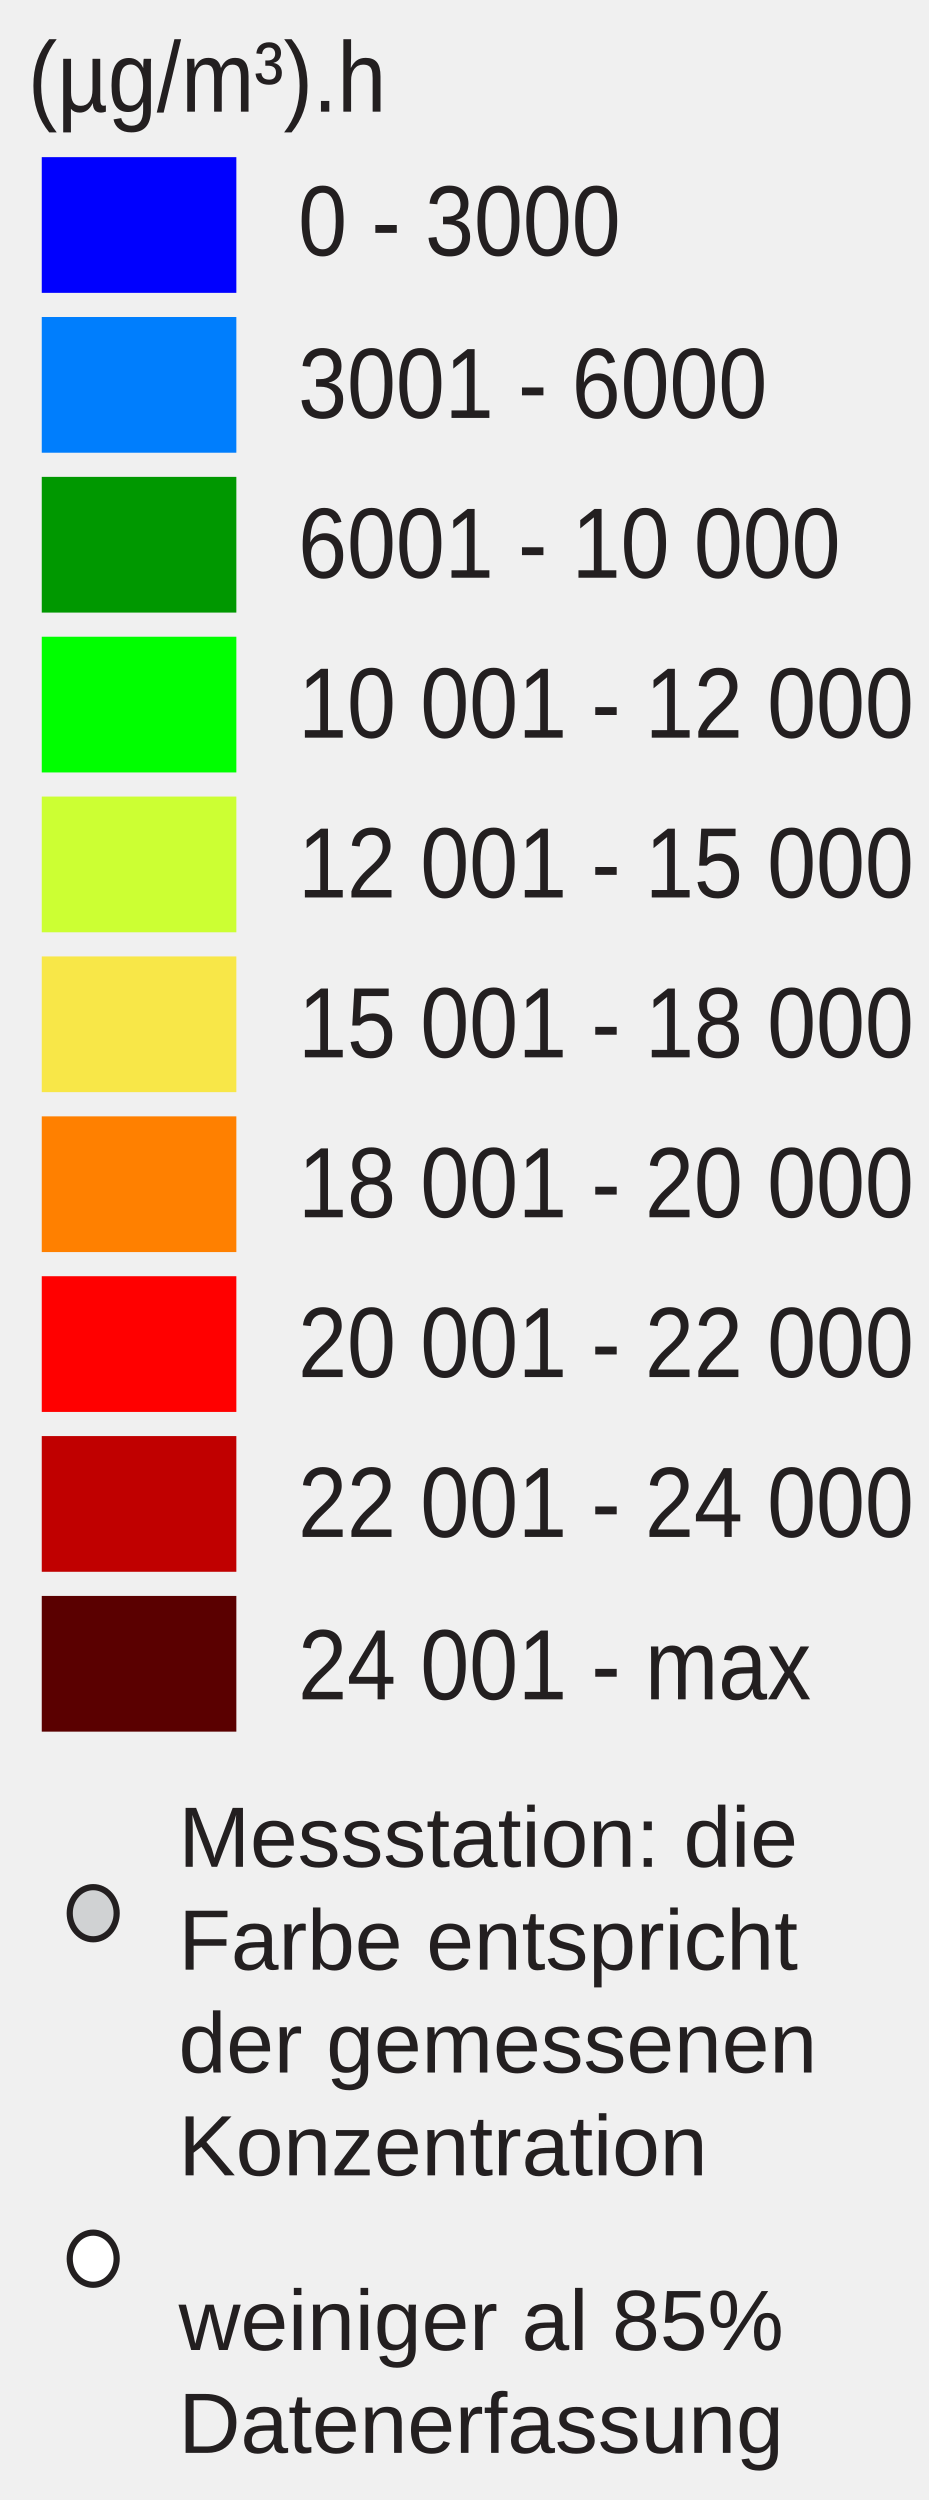
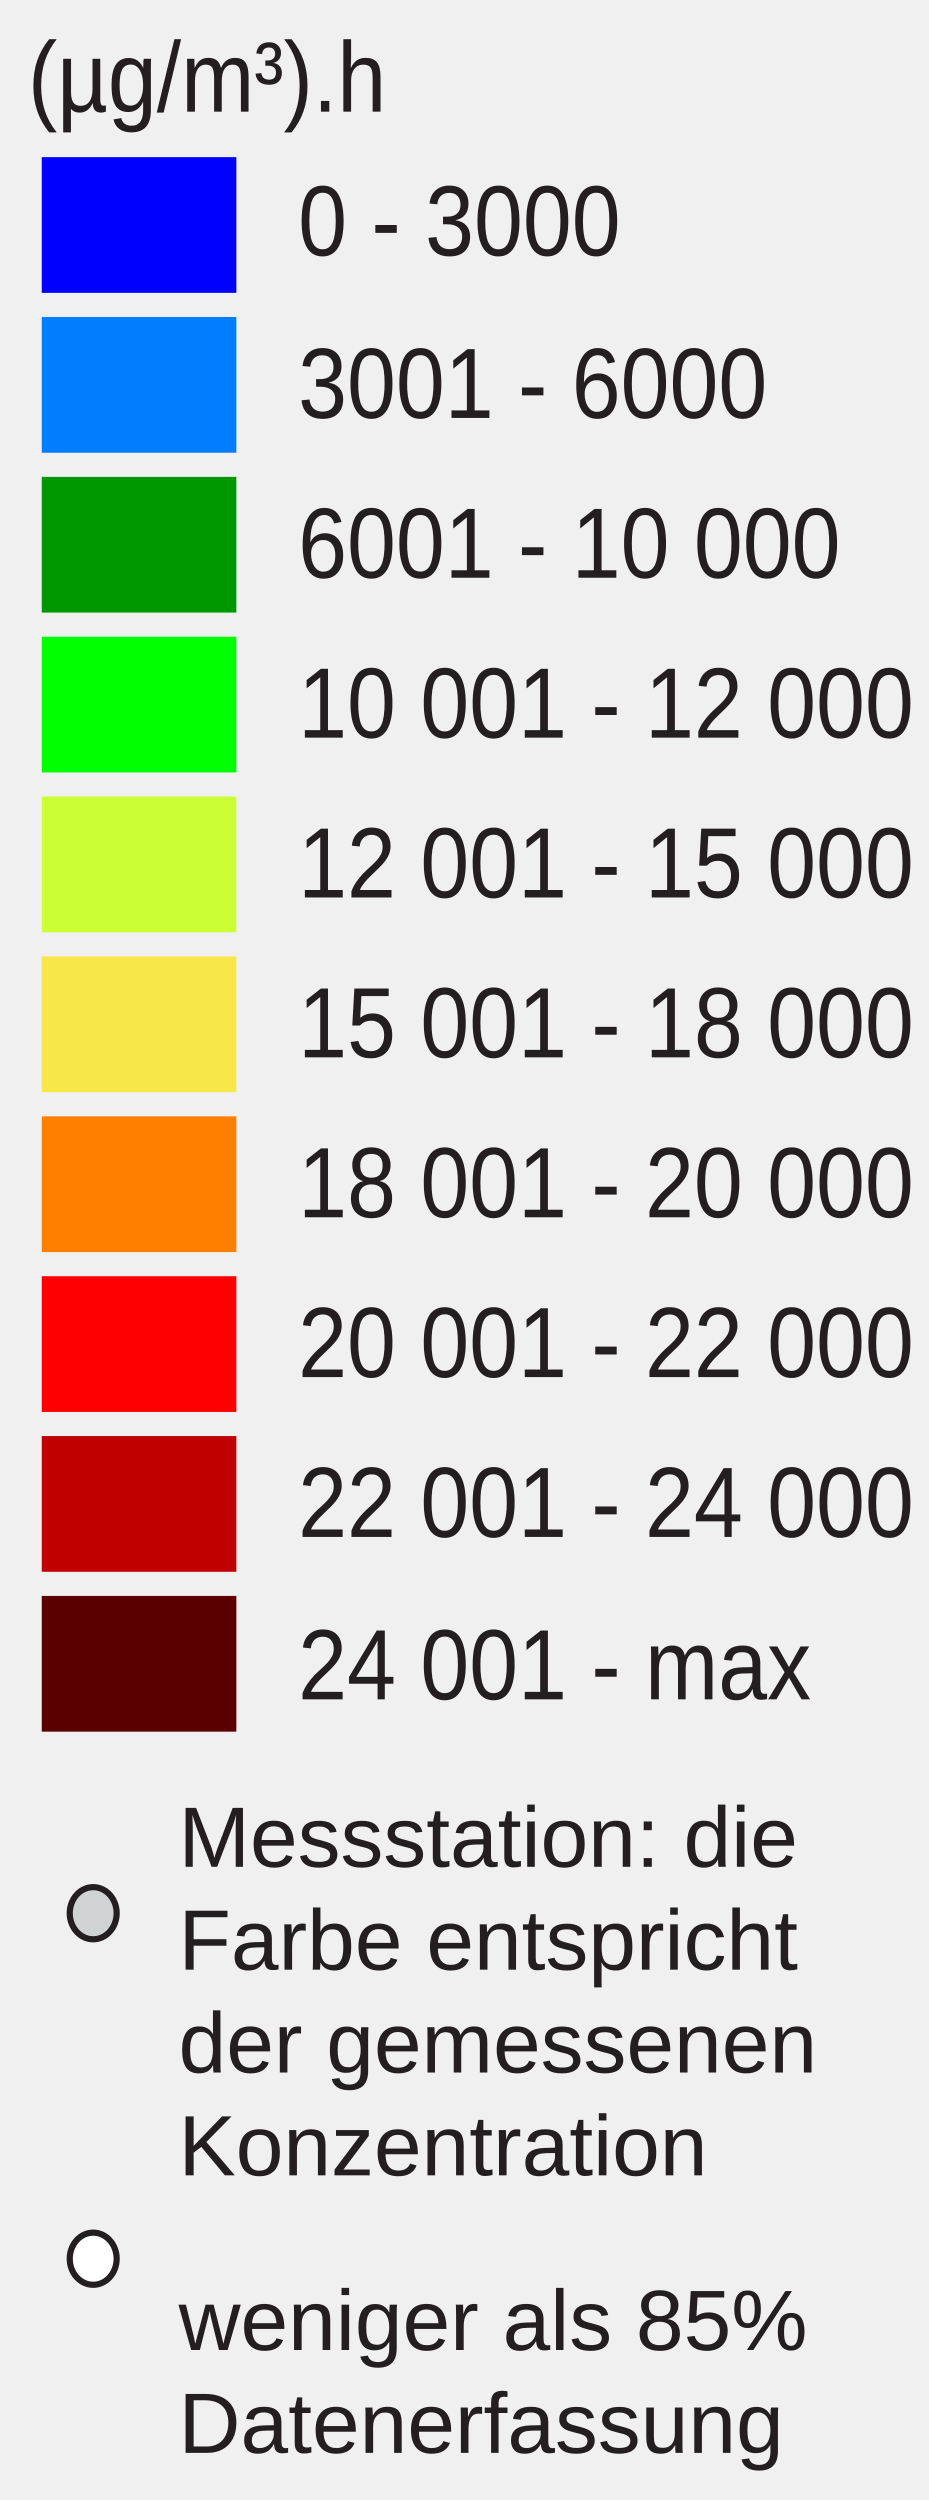
<svg xmlns="http://www.w3.org/2000/svg" id="Layer_1" enable-background="new 0 0 130 350" xml:space="preserve" height="350px" viewBox="0 0 130 350" width="130px" version="1.1" y="0px" x="0px">
  <rect id="rect3337" height="19" width="27.242" y="22" x="5.846" fill="#00f" />
  <rect id="rect3339" height="19" width="27.242" y="44.381" x="5.846" fill="#007efd" />
  <rect id="rect3341" height="19" width="27.242" y="66.762" x="5.846" fill="#009800" />
  <rect id="rect3343" height="19" width="27.242" y="89.143" x="5.846" fill="#0f0" />
  <rect id="rect3345" height="19" width="27.242" y="111.52" x="5.846" fill="#cf3" />
  <rect id="rect3347" height="19" width="27.242" y="133.9" x="5.846" fill="#f8e748" />
  <rect id="rect3349" height="19" width="27.242" y="156.29" x="5.846" fill="#ff8000" />
  <rect id="rect3351" height="19" width="27.242" y="178.67" x="5.846" fill="#f00" />
  <rect id="rect3353" height="19" width="27.242" y="201.05" x="5.846" fill="#c00000" />
  <rect id="rect3355" height="19" width="27.242" y="223.43" x="5.846" fill="#5a0000" />
  <g font-size="13.124px" font-family="Arial" fill="#231f20">
    <text id="text3357" transform="scale(.93743 1.0667)" y="33.532" x="44.532">0 - 3000</text>
    <text id="text3359" transform="scale(.93743 1.0667)" y="54.85" x="44.532">3001 - 6000</text>
    <text id="text3361" transform="scale(.93743 1.0667)" y="75.831" x="44.532">6001 - 10 000</text>
    <text id="text3363" transform="scale(.93743 1.0667)" y="96.811" x="44.532">10 001 - 12 000</text>
    <text id="text3365" transform="scale(.93743 1.0667)" y="117.792" x="44.532">12 001 - 15 000</text>
    <text id="text3367" transform="scale(.93743 1.0667)" y="138.772" x="44.532">15 001 - 18 000</text>
    <text id="text3369" transform="scale(.93743 1.0667)" y="159.754" x="44.532">18 001 - 20 000</text>
    <text id="text3371" transform="scale(.93743 1.0667)" y="180.735" x="44.532">20 001 - 22 000</text>
    <text id="text3373" transform="scale(.93743 1.0667)" y="201.715" x="44.532">22 001 - 24 000</text>
    <text id="text3375" transform="scale(.93743 1.0667)" y="223.033" x="44.532">24 001 - max</text>
    <text id="text3377" transform="scale(.93743 1.0667)" y="14.653" x="4.176">(µg/m³).h</text>
  </g>
  <ellipse id="circle3379" rx="3.285" ry="3.651" stroke="#231f20" cy="267.85" cx="13.048" stroke-miterlimit="10" stroke-width=".866" fill="#d0d2d3" />
  <ellipse id="circle3381" rx="3.285" ry="3.651" stroke="#231f20" cy="316.22" cx="13.048" stroke-miterlimit="10" stroke-width=".866" fill="#fff" />
  <g font-size="10.389px" font-family="Arial" fill="#231f20">
    <text font-size="12" font-family="Arial" transform="translate(25 261.35)" fill="#231F20">Messstation: die</text>
    <text font-size="12" font-family="Arial" transform="translate(25 275.75)" fill="#231F20">Farbe entspricht</text>
    <text font-size="12" font-family="Arial" transform="translate(25 290.15)" fill="#231F20">der gemessenen</text>
    <text font-size="12" font-family="Arial" transform="translate(25 304.55)" fill="#231F20">Konzentration</text>
-     <text font-size="12" font-family="Arial" transform="translate(25 329)" fill="#231F20">weiniger al 85%</text>
+     <text font-size="12" font-family="Arial" transform="translate(25 329)" fill="#231F20">weniger als 85%</text>
    <text font-size="12" font-family="Arial" transform="translate(25 343.4)" fill="#231F20">Datenerfassung</text>
  </g>
</svg>
